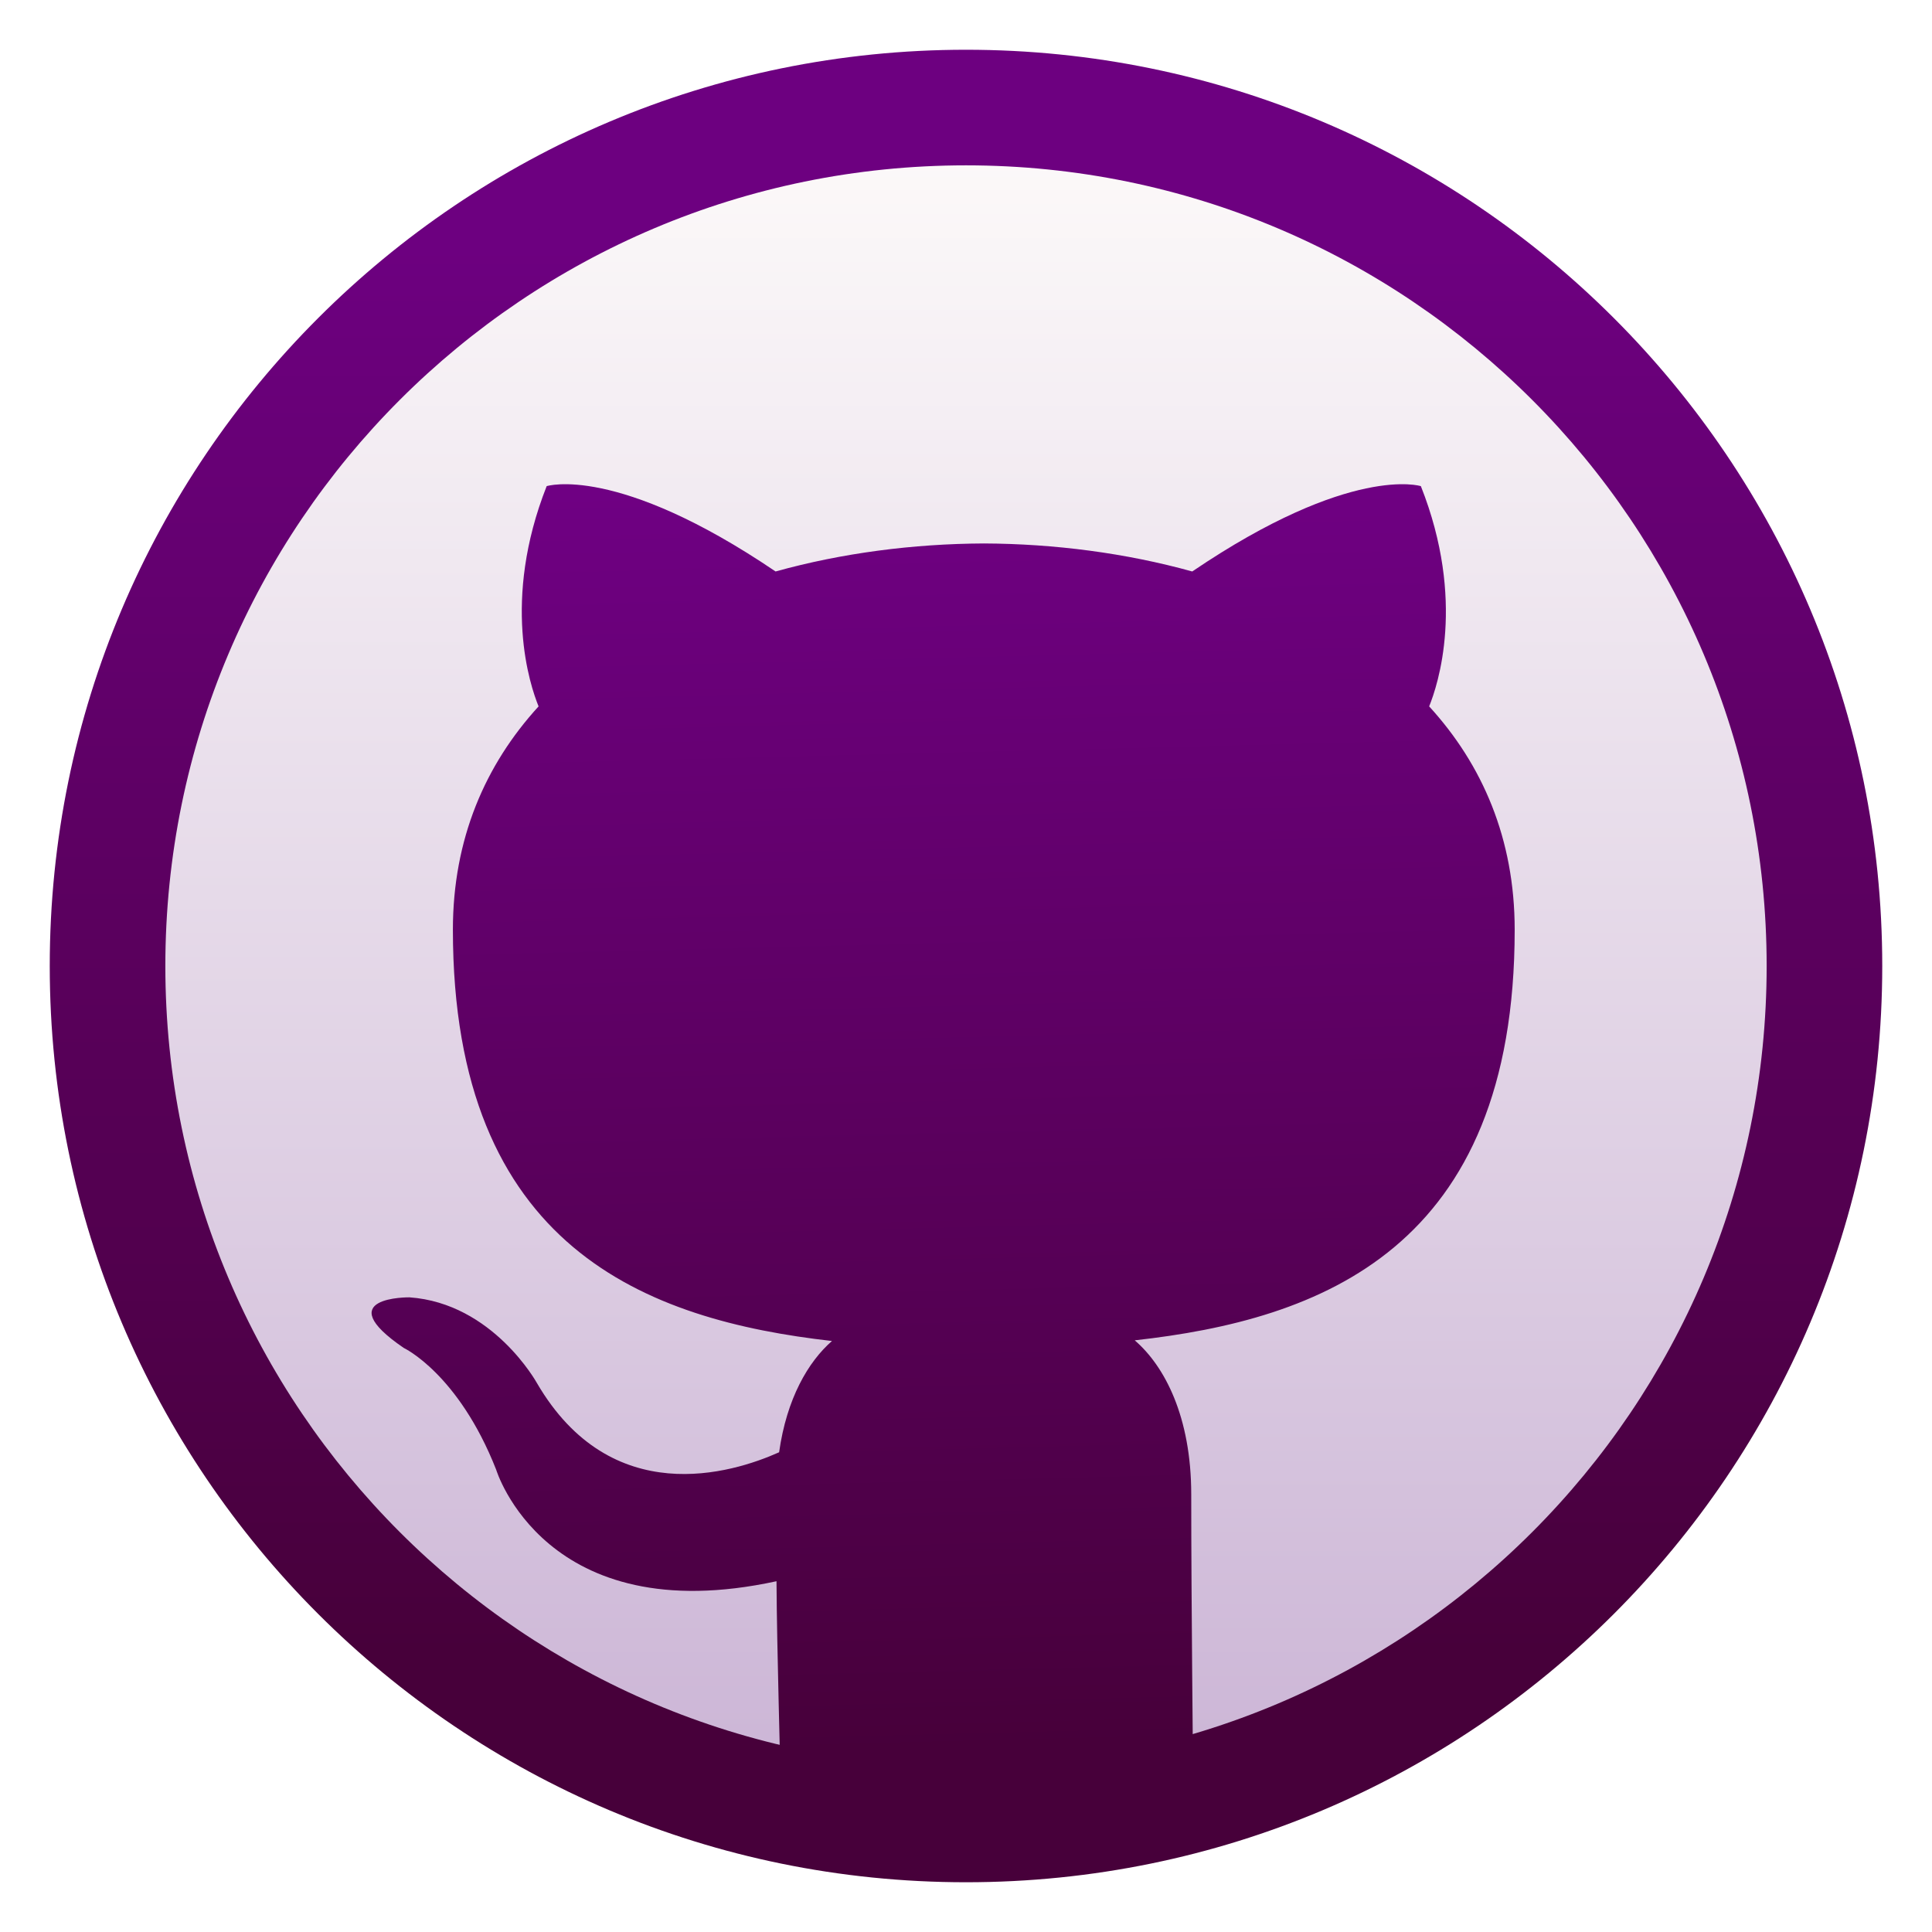
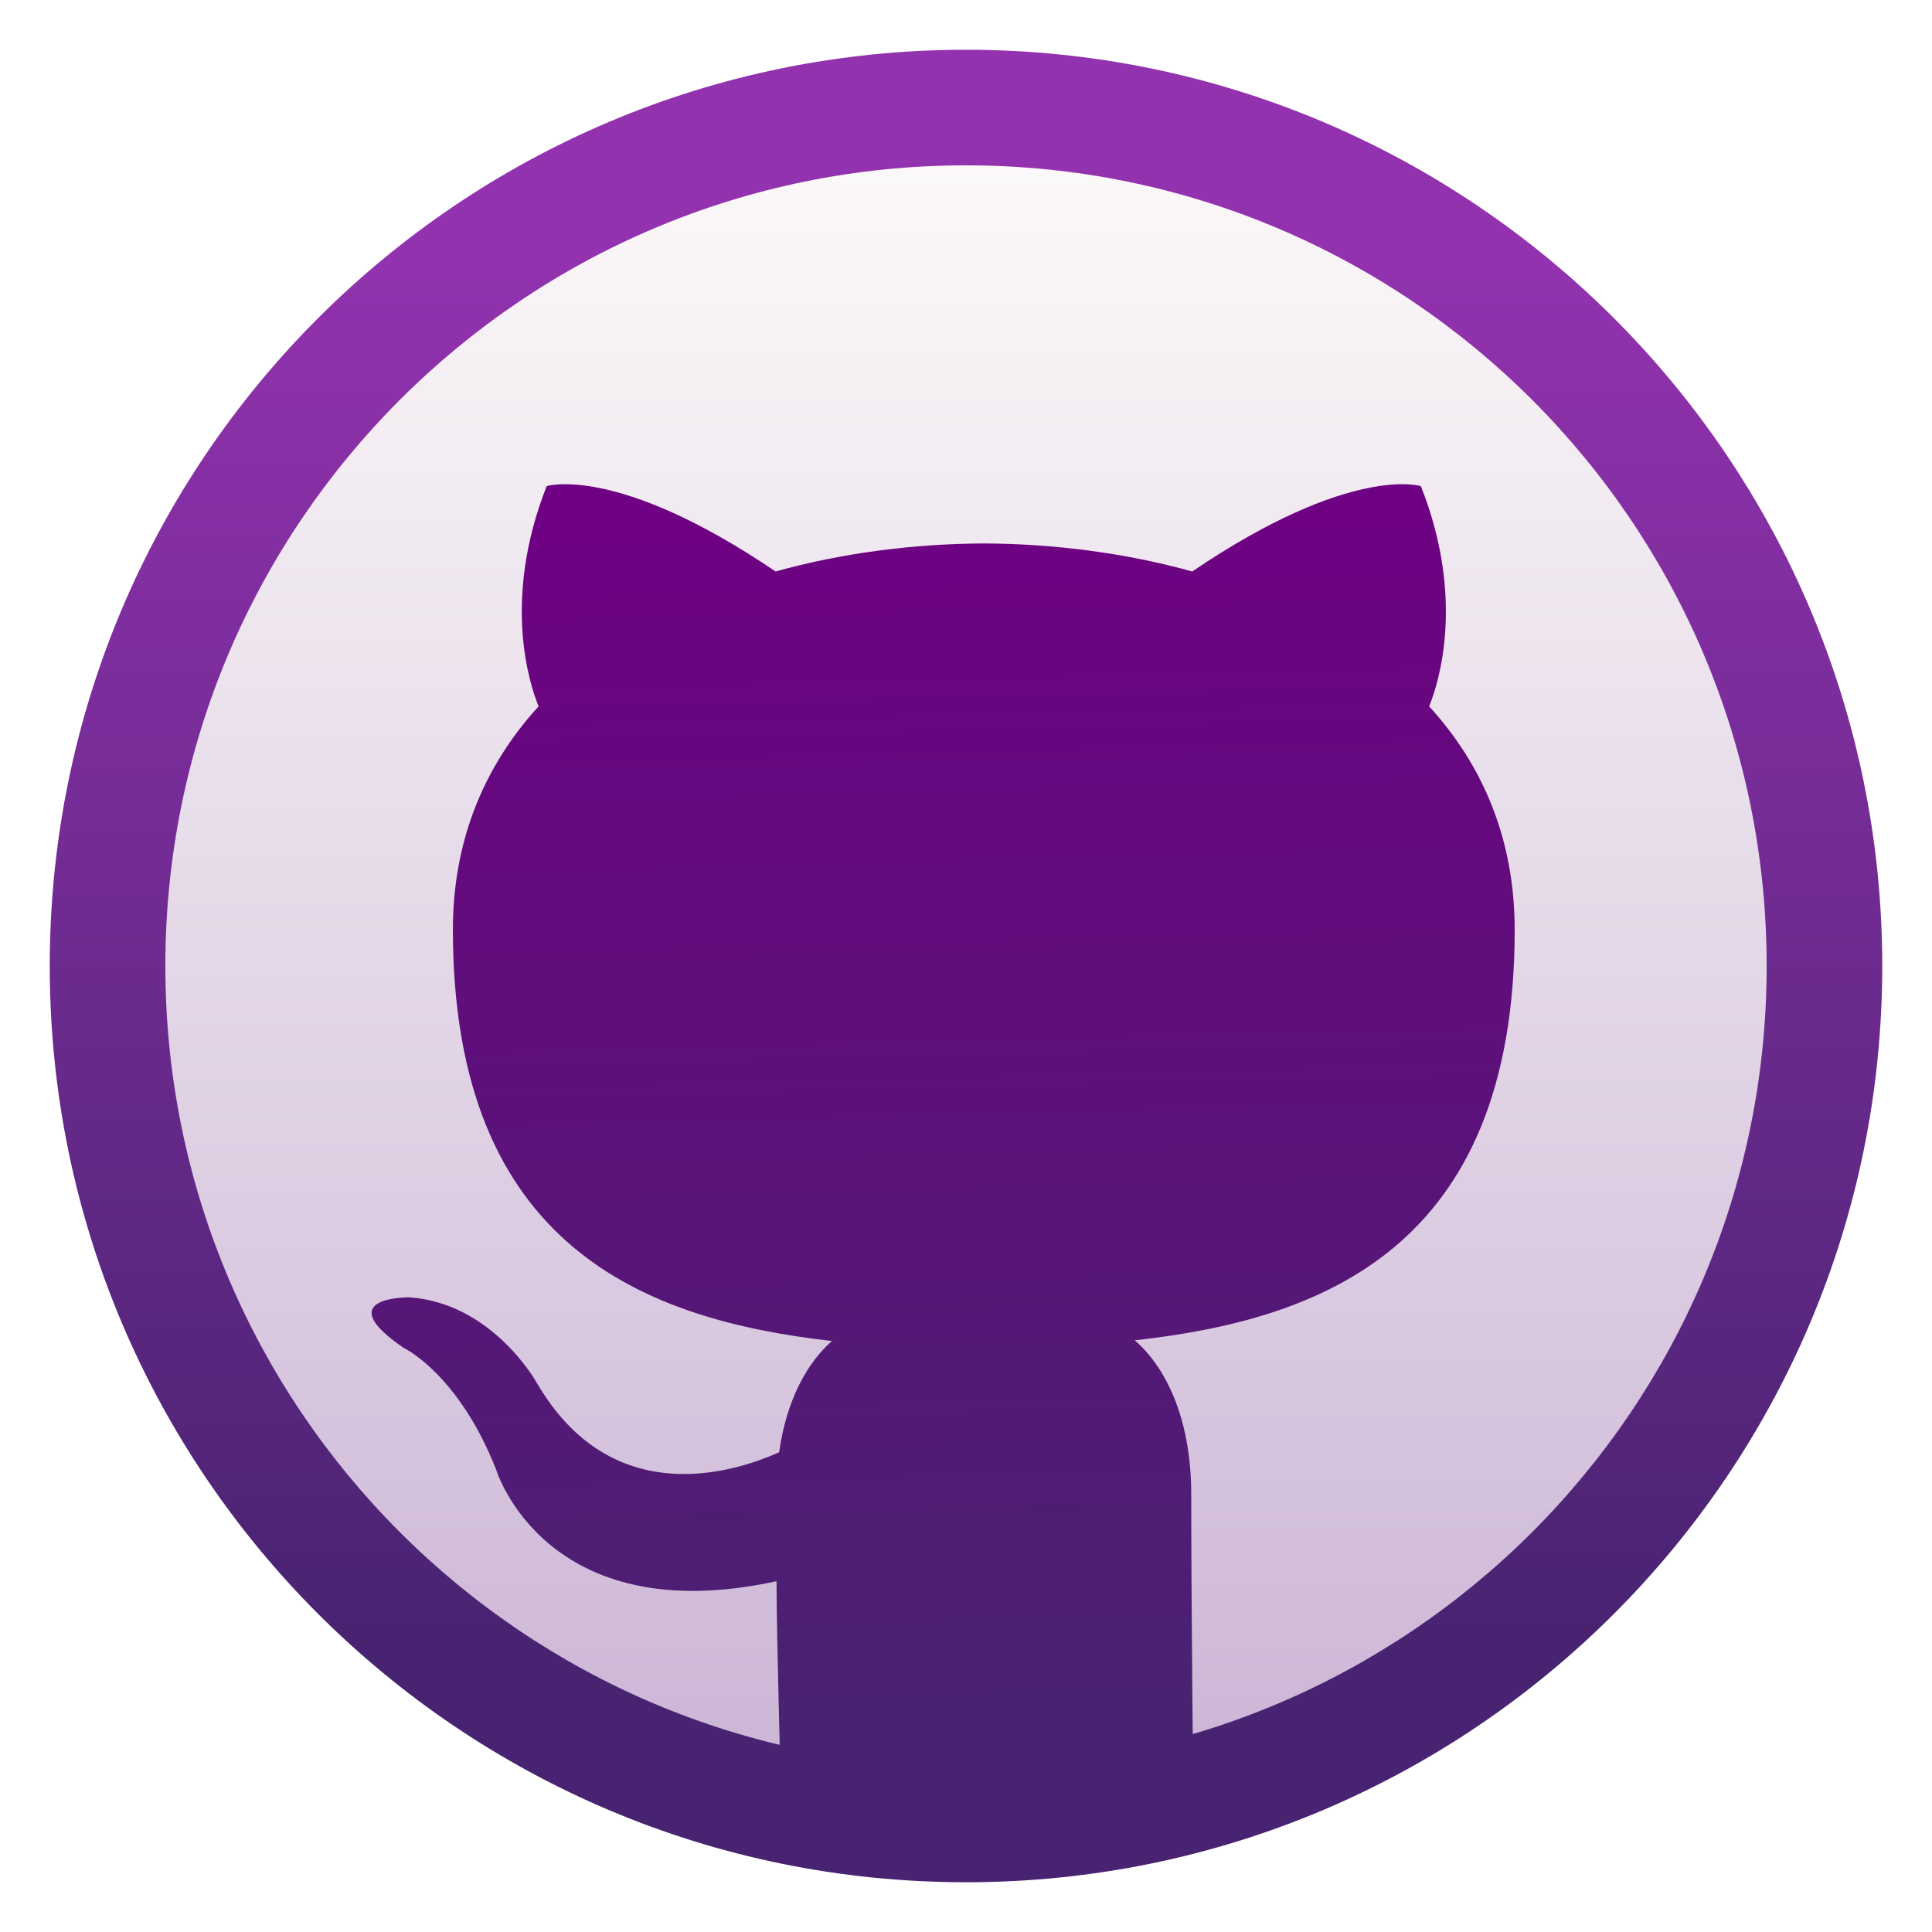
- <svg xmlns="http://www.w3.org/2000/svg" clip-rule="evenodd" fill-rule="evenodd" stroke-linejoin="round" stroke-miterlimit="2" viewBox="0 0 48 48">
+ <svg xmlns="http://www.w3.org/2000/svg" clip-rule="evenodd" fill-rule="evenodd" stroke-linejoin="round" stroke-miterlimit="2" viewBox="0 0 48 48" version="1.1" id="svg7">
+   <defs id="defs7" />
  <linearGradient id="a" x2="1" gradientTransform="matrix(0 -35.3911 35.3911 0 968.766 41.2823)" gradientUnits="userSpaceOnUse">
-     <stop stop-color="#47003a" offset="0" />
-     <stop stop-color="#6d0080" offset="1" />
+     <stop stop-color="#47003a" offset="0" id="stop1" style="stop-color:#482371;stop-opacity:1;" />
+     <stop stop-color="#6d0080" offset="1" id="stop2" style="stop-color:#9332af;stop-opacity:1;" />
  </linearGradient>
  <linearGradient id="b" x2="1" gradientTransform="matrix(0 -39.501 39.501 0 197.486 43.2304)" gradientUnits="userSpaceOnUse">
-     <stop stop-color="#cdb7d7" offset="0" />
-     <stop stop-color="#fcf9f9" offset="1" />
+     <stop stop-color="#cdb7d7" offset="0" id="stop3" />
+     <stop stop-color="#fcf9f9" offset="1" id="stop4" />
  </linearGradient>
  <linearGradient id="c" x2="1" gradientTransform="matrix(-.628202 -31.7845 31.7845 -.628202 849.743 27.3142)" gradientUnits="userSpaceOnUse">
-     <stop stop-color="#47003a" offset="0" />
-     <stop stop-color="#6f0083" offset="1" />
+     <stop stop-color="#47003a" offset="0" id="stop5" style="stop-color:#482371;stop-opacity:1;" />
+     <stop stop-color="#6f0083" offset="1" id="stop6" />
  </linearGradient>
-   <circle cx="24" cy="24" r="22.764" fill="url(#a)" />
-   <circle cx="24" cy="24" r="19.892" fill="url(#b)" />
-   <path d="m19.391 44.346c0-.49-.089-3.336-.099-5.061-5.751 1.249-6.965-2.772-6.965-2.772-.94-2.388-2.296-3.024-2.296-3.024-1.877-1.283.142-1.257.142-1.257 2.076.147 3.167 2.13 3.167 2.13 1.845 3.159 4.84 2.247 6.017 1.719.188-1.336.722-2.248 1.313-2.764-4.591-.522-9.418-2.296-9.418-10.219 0-2.257.806-4.102 2.129-5.548-.213-.523-.923-2.625.201-5.472 0 0 1.737-.556 5.687 2.12 1.649-.458 3.418-.688 5.176-.696 1.755.008 3.524.238 5.176.696 3.947-2.676 5.68-2.12 5.68-2.12 1.128 2.847.418 4.949.206 5.472 1.324 1.446 2.125 3.291 2.125 5.548 0 7.943-4.834 9.69-9.44 10.202.742.638 1.404 1.9 1.404 3.829 0 2.764.046 6.539.046 7.217" fill="url(#c)" />
+   <circle cx="24" cy="24" r="22.764" fill="url(#a)" id="circle6" />
+   <circle cx="24" cy="24" r="19.892" fill="url(#b)" id="circle7" />
+   <path d="m19.391 44.346c0-.49-.089-3.336-.099-5.061-5.751 1.249-6.965-2.772-6.965-2.772-.94-2.388-2.296-3.024-2.296-3.024-1.877-1.283.142-1.257.142-1.257 2.076.147 3.167 2.13 3.167 2.13 1.845 3.159 4.84 2.247 6.017 1.719.188-1.336.722-2.248 1.313-2.764-4.591-.522-9.418-2.296-9.418-10.219 0-2.257.806-4.102 2.129-5.548-.213-.523-.923-2.625.201-5.472 0 0 1.737-.556 5.687 2.12 1.649-.458 3.418-.688 5.176-.696 1.755.008 3.524.238 5.176.696 3.947-2.676 5.68-2.12 5.68-2.12 1.128 2.847.418 4.949.206 5.472 1.324 1.446 2.125 3.291 2.125 5.548 0 7.943-4.834 9.69-9.44 10.202.742.638 1.404 1.9 1.404 3.829 0 2.764.046 6.539.046 7.217" fill="url(#c)" id="path7" />
</svg>
